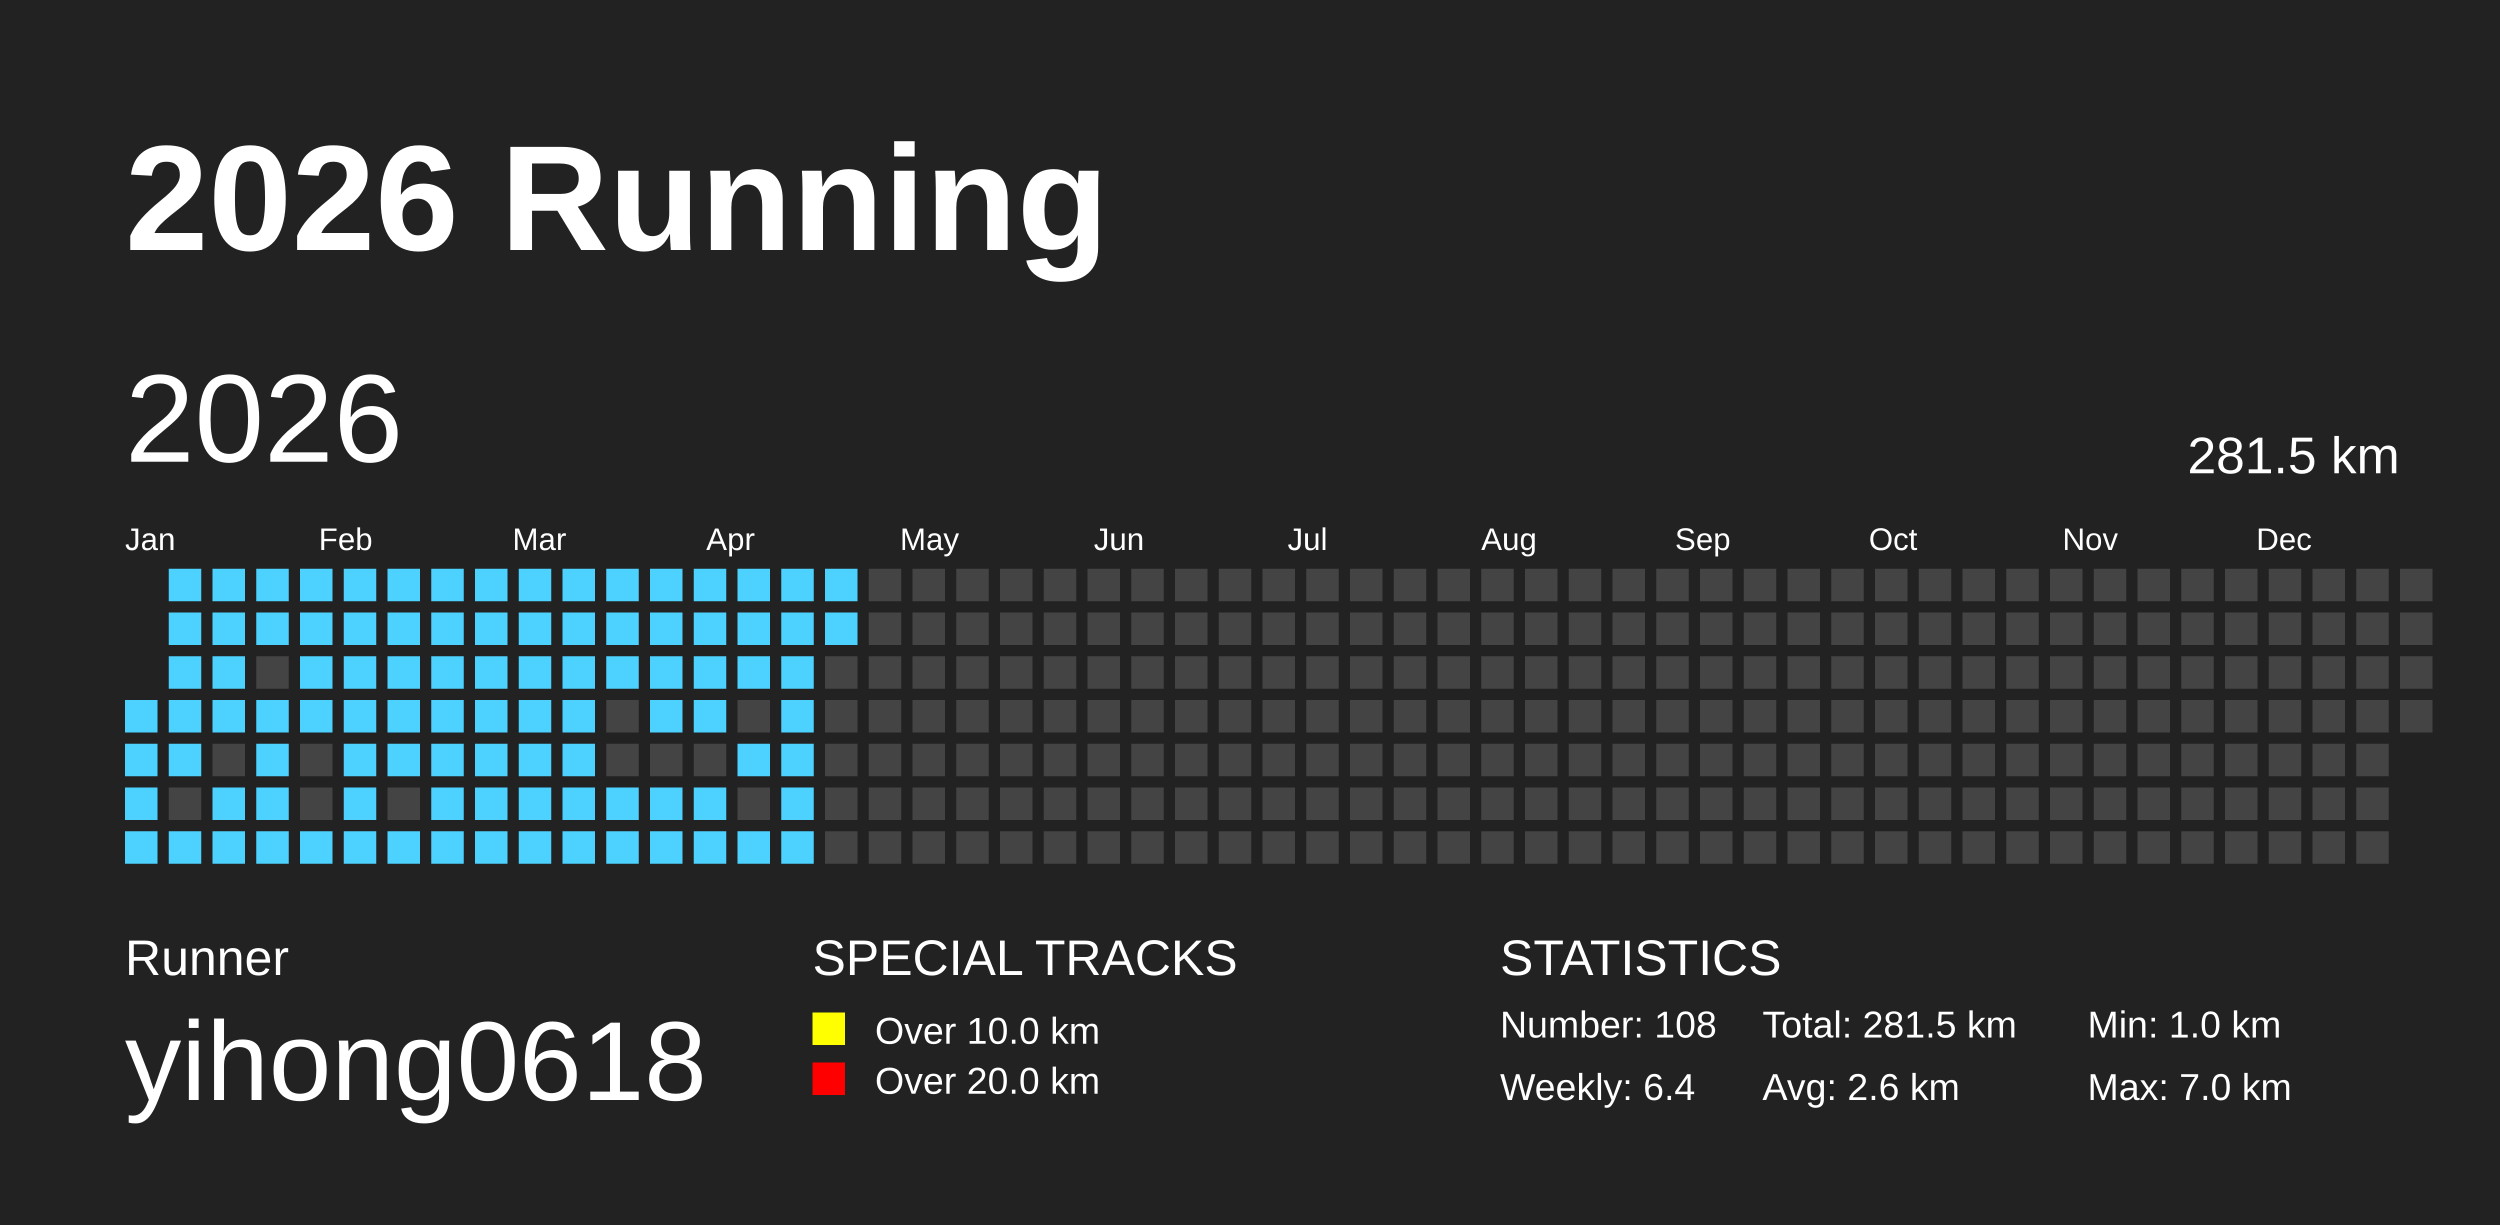
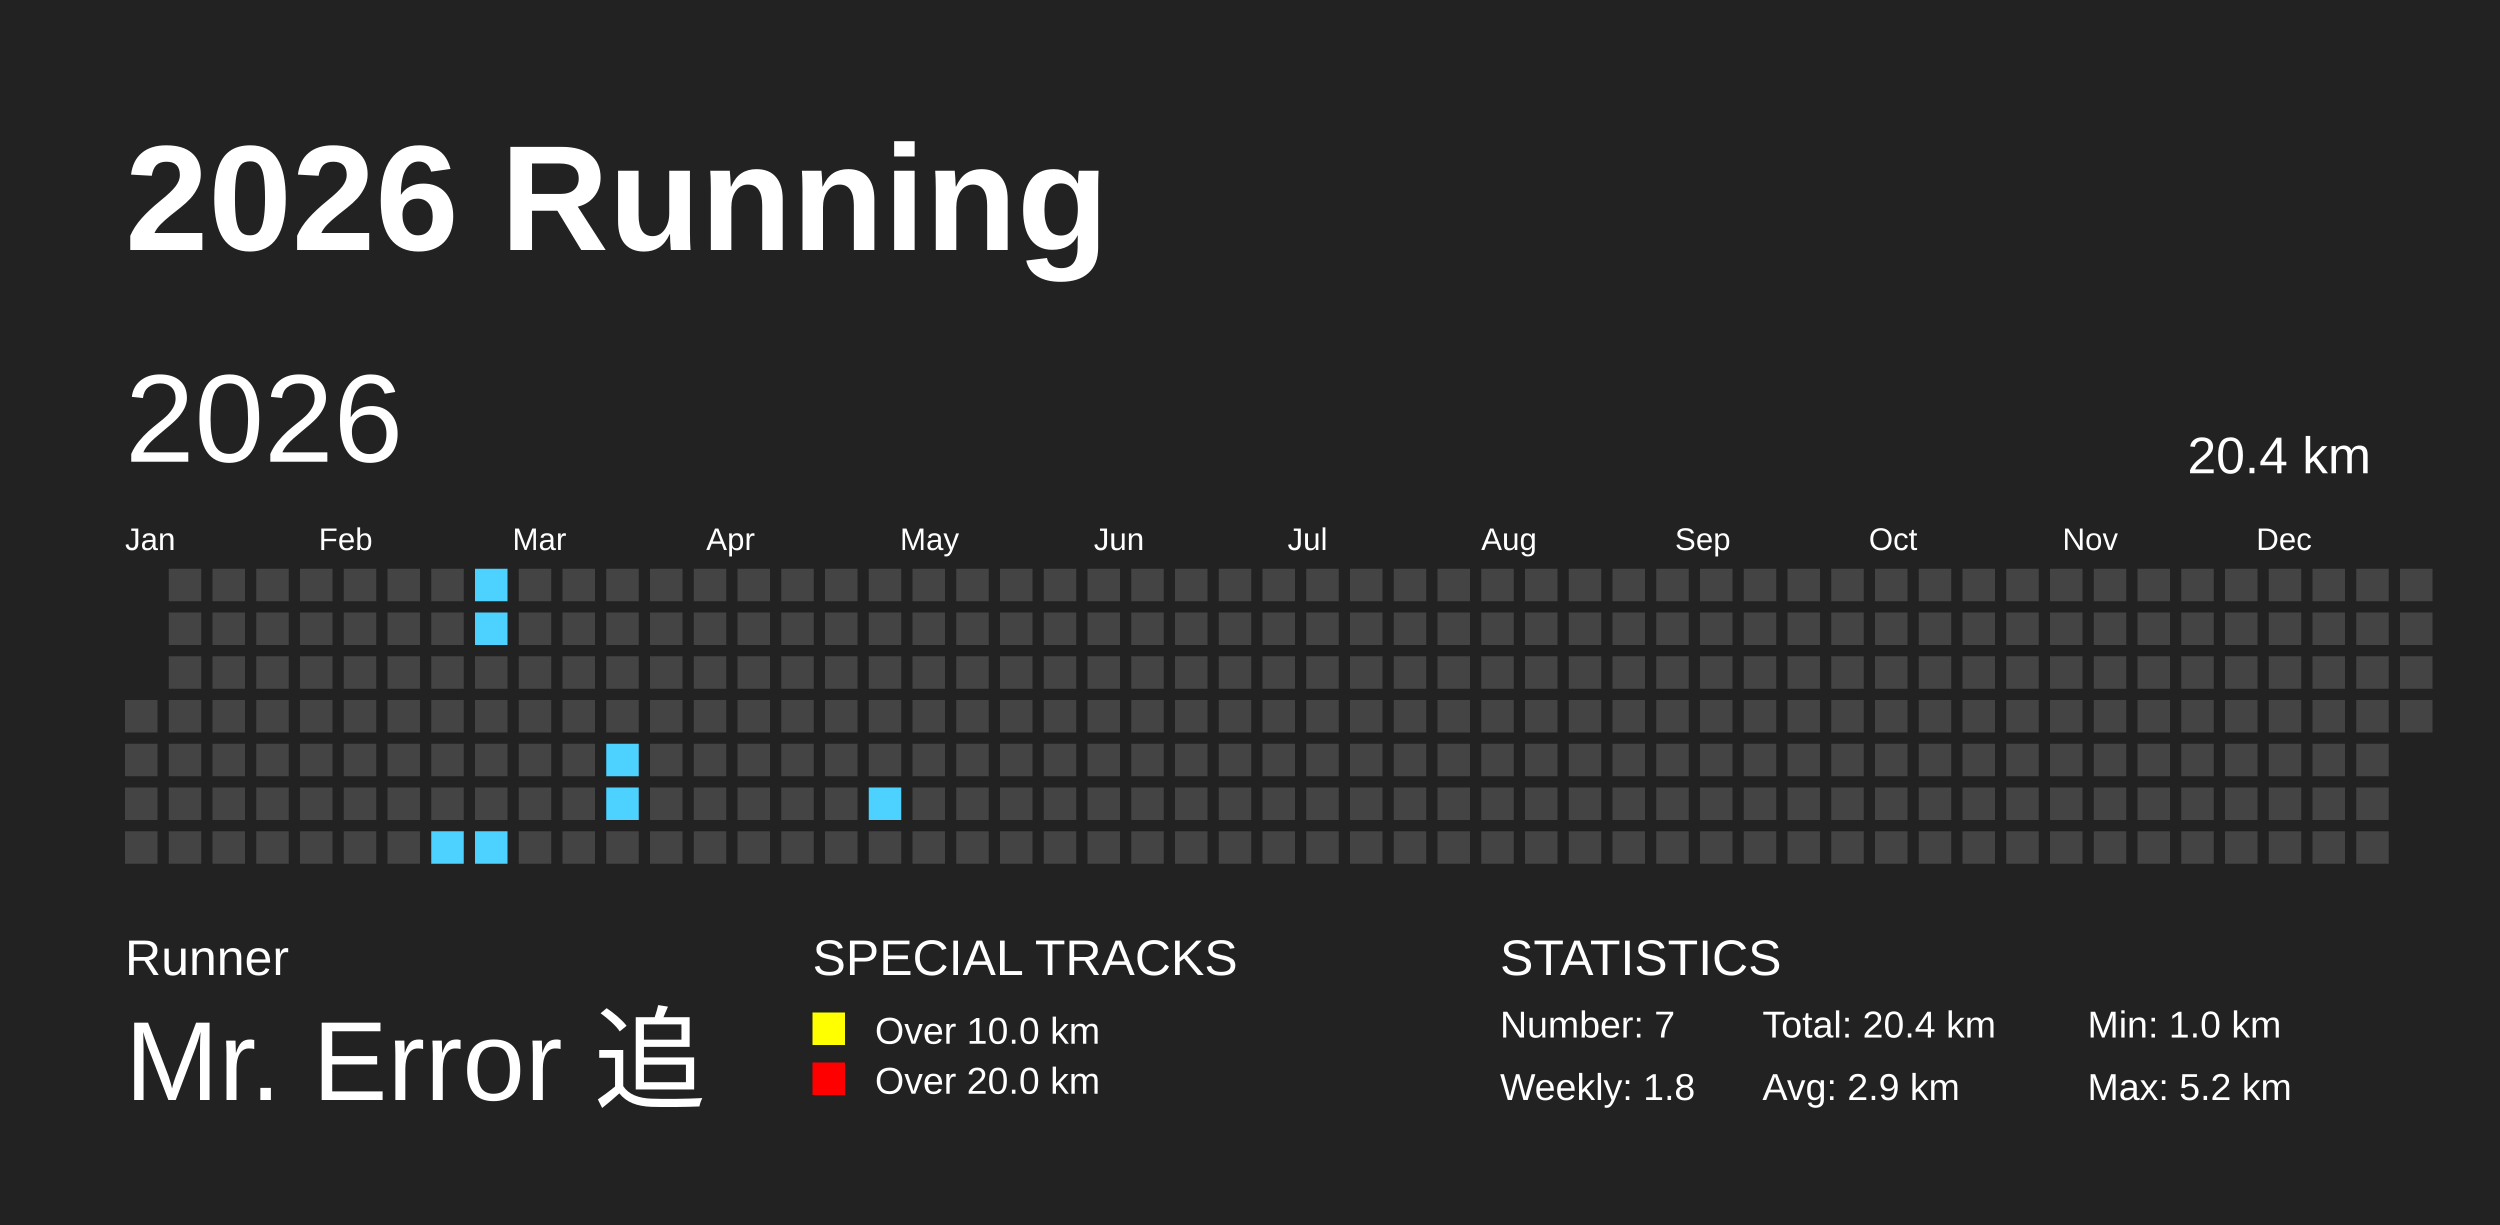
<svg xmlns="http://www.w3.org/2000/svg" baseProfile="full" height="98mm" version="1.1" viewBox="0,0,200,98" width="200mm">
-   <defs />
+   <defs>
+     <pattern height="2" id="indoor-stripe" patternUnits="userSpaceOnUse" width="2">
+       <line stroke="white" stroke-opacity="0.45" stroke-width="0.5" x1="0" x2="2" y1="2" y2="0" />
+     </pattern>
+   </defs>
  <rect fill="#222222" height="98" width="200" x="0" y="0" />
  <text fill="#FFFFFF" style="font-size:12px; font-family:Arial; font-weight:bold;" x="10" y="20">2026 Running</text>
  <text fill="#FFFFFF" style="font-size:4px; font-family:Arial" x="10" y="78">Runner</text>
-   <text fill="#FFFFFF" style="font-size:9px; font-family:Arial" x="10" y="88">yihong0618</text>
+   <text fill="#FFFFFF" style="font-size:9px; font-family:Arial" x="10" y="88">Mr. Error 追</text>
  <text fill="#FFFFFF" style="font-size:4px; font-family:Arial" x="65" y="78">SPECIAL TRACKS</text>
  <rect fill="yellow" height="2.6" width="2.6" x="65" y="81" />
  <text fill="#FFFFFF" style="font-size:3px; font-family:Arial" x="70" y="83.5">Over 10.0 km</text>
  <rect fill="red" height="2.6" width="2.6" x="65" y="85" />
  <text fill="#FFFFFF" style="font-size:3px; font-family:Arial" x="70" y="87.5">Over 20.0 km</text>
  <text fill="#FFFFFF" style="font-size:4px; font-family:Arial" x="120" y="78">STATISTICS</text>
-   <text fill="#FFFFFF" style="font-size:3px; font-family:Arial" x="120" y="83">Number: 108</text>
-   <text fill="#FFFFFF" style="font-size:3px; font-family:Arial" x="120" y="88">Weekly: 6.4</text>
-   <text fill="#FFFFFF" style="font-size:3px; font-family:Arial" x="141" y="83">Total: 281.5 km</text>
-   <text fill="#FFFFFF" style="font-size:3px; font-family:Arial" x="141" y="88">Avg: 2.6 km</text>
+   <text fill="#FFFFFF" style="font-size:3px; font-family:Arial" x="120" y="83">Number: 7</text>
+   <text fill="#FFFFFF" style="font-size:3px; font-family:Arial" x="120" y="88">Weekly: 1.8</text>
+   <text fill="#FFFFFF" style="font-size:3px; font-family:Arial" x="141" y="83">Total: 20.4 km</text>
+   <text fill="#FFFFFF" style="font-size:3px; font-family:Arial" x="141" y="88">Avg: 2.9 km</text>
  <text fill="#FFFFFF" style="font-size:3px; font-family:Arial" x="167" y="83">Min: 1.0 km</text>
-   <text fill="#FFFFFF" style="font-size:3px; font-family:Arial" x="167" y="88">Max: 7.0 km</text>
+   <text fill="#FFFFFF" style="font-size:3px; font-family:Arial" x="167" y="88">Max: 5.2 km</text>
  <text dominant-baseline="hanging" fill="#FFFFFF" style="font-size:10.0px; font-family:Arial;" x="10" y="30">2026</text>
-   <text dominant-baseline="hanging" fill="#FFFFFF" style="font-size:4.125px; font-family:Arial;" x="175" y="35">281.5 km</text>
+   <text dominant-baseline="hanging" fill="#FFFFFF" style="font-size:4.125px; font-family:Arial;" x="175" y="35">20.4 km</text>
  <text fill="#FFFFFF" style="font-size:2.5px; font-family:Arial" x="10.0" y="44">Jan</text>
  <text fill="#FFFFFF" style="font-size:2.5px; font-family:Arial" x="25.5" y="44">Feb</text>
  <text fill="#FFFFFF" style="font-size:2.5px; font-family:Arial" x="41.0" y="44">Mar</text>
  <text fill="#FFFFFF" style="font-size:2.5px; font-family:Arial" x="56.5" y="44">Apr</text>
  <text fill="#FFFFFF" style="font-size:2.5px; font-family:Arial" x="72.0" y="44">May</text>
  <text fill="#FFFFFF" style="font-size:2.5px; font-family:Arial" x="87.5" y="44">Jun</text>
  <text fill="#FFFFFF" style="font-size:2.5px; font-family:Arial" x="103.0" y="44">Jul</text>
  <text fill="#FFFFFF" style="font-size:2.5px; font-family:Arial" x="118.5" y="44">Aug</text>
  <text fill="#FFFFFF" style="font-size:2.5px; font-family:Arial" x="134.0" y="44">Sep</text>
  <text fill="#FFFFFF" style="font-size:2.5px; font-family:Arial" x="149.5" y="44">Oct</text>
  <text fill="#FFFFFF" style="font-size:2.5px; font-family:Arial" x="165.0" y="44">Nov</text>
  <text fill="#FFFFFF" style="font-size:2.5px; font-family:Arial" x="180.5" y="44">Dec</text>
-   <rect fill="#4DD2FF" height="2.6" width="2.6" x="10.0" y="56.0" />
-   <rect fill="#4DD2FF" height="2.6" width="2.6" x="10.0" y="59.5" />
-   <rect fill="#4DD2FF" height="2.6" width="2.6" x="10.0" y="63.0" />
-   <rect fill="#4DD2FF" height="2.6" width="2.6" x="10.0" y="66.5" />
-   <rect fill="#4DD2FF" height="2.6" width="2.6" x="13.5" y="45.5" />
-   <rect fill="#4DD2FF" height="2.6" width="2.6" x="13.5" y="49.0" />
-   <rect fill="#4DD2FF" height="2.6" width="2.6" x="13.5" y="52.5" />
-   <rect fill="#4DD2FF" height="2.6" width="2.6" x="13.5" y="56.0" />
-   <rect fill="#4DD2FF" height="2.6" width="2.6" x="13.5" y="59.5" />
+   <rect fill="#444444" height="2.6" width="2.6" x="10.0" y="56.0" />
+   <rect fill="#444444" height="2.6" width="2.6" x="10.0" y="59.5" />
+   <rect fill="#444444" height="2.6" width="2.6" x="10.0" y="63.0" />
+   <rect fill="#444444" height="2.6" width="2.6" x="10.0" y="66.5" />
+   <rect fill="#444444" height="2.6" width="2.6" x="13.5" y="45.5" />
+   <rect fill="#444444" height="2.6" width="2.6" x="13.5" y="49.0" />
+   <rect fill="#444444" height="2.6" width="2.6" x="13.5" y="52.5" />
+   <rect fill="#444444" height="2.6" width="2.6" x="13.5" y="56.0" />
+   <rect fill="#444444" height="2.6" width="2.6" x="13.5" y="59.5" />
  <rect fill="#444444" height="2.6" width="2.6" x="13.5" y="63.0" />
-   <rect fill="#4DD2FF" height="2.6" width="2.6" x="13.5" y="66.5" />
-   <rect fill="#4DD2FF" height="2.6" width="2.6" x="17.0" y="45.5" />
-   <rect fill="#4DD2FF" height="2.6" width="2.6" x="17.0" y="49.0" />
-   <rect fill="#4DD2FF" height="2.6" width="2.6" x="17.0" y="52.5" />
-   <rect fill="#4DD2FF" height="2.6" width="2.6" x="17.0" y="56.0" />
+   <rect fill="#444444" height="2.6" width="2.6" x="13.5" y="66.5" />
+   <rect fill="#444444" height="2.6" width="2.6" x="17.0" y="45.5" />
+   <rect fill="#444444" height="2.6" width="2.6" x="17.0" y="49.0" />
+   <rect fill="#444444" height="2.6" width="2.6" x="17.0" y="52.5" />
+   <rect fill="#444444" height="2.6" width="2.6" x="17.0" y="56.0" />
  <rect fill="#444444" height="2.6" width="2.6" x="17.0" y="59.5" />
-   <rect fill="#4DD2FF" height="2.6" width="2.6" x="17.0" y="63.0" />
-   <rect fill="#4DD2FF" height="2.6" width="2.6" x="17.0" y="66.5" />
-   <rect fill="#4DD2FF" height="2.6" width="2.6" x="20.5" y="45.5" />
-   <rect fill="#4DD2FF" height="2.6" width="2.6" x="20.5" y="49.0" />
+   <rect fill="#444444" height="2.6" width="2.6" x="17.0" y="63.0" />
+   <rect fill="#444444" height="2.6" width="2.6" x="17.0" y="66.5" />
+   <rect fill="#444444" height="2.6" width="2.6" x="20.5" y="45.5" />
+   <rect fill="#444444" height="2.6" width="2.6" x="20.5" y="49.0" />
  <rect fill="#444444" height="2.6" width="2.6" x="20.5" y="52.5" />
-   <rect fill="#4DD2FF" height="2.6" width="2.6" x="20.5" y="56.0" />
-   <rect fill="#4DD2FF" height="2.6" width="2.6" x="20.5" y="59.5" />
-   <rect fill="#4DD2FF" height="2.6" width="2.6" x="20.5" y="63.0" />
-   <rect fill="#4DD2FF" height="2.6" width="2.6" x="20.5" y="66.5" />
-   <rect fill="#4DD2FF" height="2.6" width="2.6" x="24.0" y="45.5" />
-   <rect fill="#4DD2FF" height="2.6" width="2.6" x="24.0" y="49.0" />
-   <rect fill="#4DD2FF" height="2.6" width="2.6" x="24.0" y="52.5" />
-   <rect fill="#4DD2FF" height="2.6" width="2.6" x="24.0" y="56.0" />
+   <rect fill="#444444" height="2.6" width="2.6" x="20.5" y="56.0" />
+   <rect fill="#444444" height="2.6" width="2.6" x="20.5" y="59.5" />
+   <rect fill="#444444" height="2.6" width="2.6" x="20.5" y="63.0" />
+   <rect fill="#444444" height="2.6" width="2.6" x="20.5" y="66.5" />
+   <rect fill="#444444" height="2.6" width="2.6" x="24.0" y="45.5" />
+   <rect fill="#444444" height="2.6" width="2.6" x="24.0" y="49.0" />
+   <rect fill="#444444" height="2.6" width="2.6" x="24.0" y="52.5" />
+   <rect fill="#444444" height="2.6" width="2.6" x="24.0" y="56.0" />
  <rect fill="#444444" height="2.6" width="2.6" x="24.0" y="59.5" />
  <rect fill="#444444" height="2.6" width="2.6" x="24.0" y="63.0" />
-   <rect fill="#4DD2FF" height="2.6" width="2.6" x="24.0" y="66.5" />
-   <rect fill="#4DD2FF" height="2.6" width="2.6" x="27.5" y="45.5" />
-   <rect fill="#4DD2FF" height="2.6" width="2.6" x="27.5" y="49.0" />
-   <rect fill="#4DD2FF" height="2.6" width="2.6" x="27.5" y="52.5" />
-   <rect fill="#4DD2FF" height="2.6" width="2.6" x="27.5" y="56.0" />
-   <rect fill="#4DD2FF" height="2.6" width="2.6" x="27.5" y="59.5" />
-   <rect fill="#4DD2FF" height="2.6" width="2.6" x="27.5" y="63.0" />
-   <rect fill="#4DD2FF" height="2.6" width="2.6" x="27.5" y="66.5" />
-   <rect fill="#4DD2FF" height="2.6" width="2.6" x="31.0" y="45.5" />
-   <rect fill="#4DD2FF" height="2.6" width="2.6" x="31.0" y="49.0" />
-   <rect fill="#4DD2FF" height="2.6" width="2.6" x="31.0" y="52.5" />
-   <rect fill="#4DD2FF" height="2.6" width="2.6" x="31.0" y="56.0" />
-   <rect fill="#4DD2FF" height="2.6" width="2.6" x="31.0" y="59.5" />
+   <rect fill="#444444" height="2.6" width="2.6" x="24.0" y="66.5" />
+   <rect fill="#444444" height="2.6" width="2.6" x="27.5" y="45.5" />
+   <rect fill="#444444" height="2.6" width="2.6" x="27.5" y="49.0" />
+   <rect fill="#444444" height="2.6" width="2.6" x="27.5" y="52.5" />
+   <rect fill="#444444" height="2.6" width="2.6" x="27.5" y="56.0" />
+   <rect fill="#444444" height="2.6" width="2.6" x="27.5" y="59.5" />
+   <rect fill="#444444" height="2.6" width="2.6" x="27.5" y="63.0" />
+   <rect fill="#444444" height="2.6" width="2.6" x="27.5" y="66.5" />
+   <rect fill="#444444" height="2.6" width="2.6" x="31.0" y="45.5" />
+   <rect fill="#444444" height="2.6" width="2.6" x="31.0" y="49.0" />
+   <rect fill="#444444" height="2.6" width="2.6" x="31.0" y="52.5" />
+   <rect fill="#444444" height="2.6" width="2.6" x="31.0" y="56.0" />
+   <rect fill="#444444" height="2.6" width="2.6" x="31.0" y="59.5" />
  <rect fill="#444444" height="2.6" width="2.6" x="31.0" y="63.0" />
-   <rect fill="#4DD2FF" height="2.6" width="2.6" x="31.0" y="66.5" />
-   <rect fill="#4DD2FF" height="2.6" width="2.6" x="34.5" y="45.5" />
-   <rect fill="#4DD2FF" height="2.6" width="2.6" x="34.5" y="49.0" />
-   <rect fill="#4DD2FF" height="2.6" width="2.6" x="34.5" y="52.5" />
-   <rect fill="#4DD2FF" height="2.6" width="2.6" x="34.5" y="56.0" />
-   <rect fill="#4DD2FF" height="2.6" width="2.6" x="34.5" y="59.5" />
-   <rect fill="#4DD2FF" height="2.6" width="2.6" x="34.5" y="63.0" />
+   <rect fill="#444444" height="2.6" width="2.6" x="31.0" y="66.5" />
+   <rect fill="#444444" height="2.6" width="2.6" x="34.5" y="45.5" />
+   <rect fill="#444444" height="2.6" width="2.6" x="34.5" y="49.0" />
+   <rect fill="#444444" height="2.6" width="2.6" x="34.5" y="52.5" />
+   <rect fill="#444444" height="2.6" width="2.6" x="34.5" y="56.0" />
+   <rect fill="#444444" height="2.6" width="2.6" x="34.5" y="59.5" />
+   <rect fill="#444444" height="2.6" width="2.6" x="34.5" y="63.0" />
  <rect fill="#4DD2FF" height="2.6" width="2.6" x="34.5" y="66.5" />
  <rect fill="#4DD2FF" height="2.6" width="2.6" x="38.0" y="45.5" />
  <rect fill="#4DD2FF" height="2.6" width="2.6" x="38.0" y="49.0" />
-   <rect fill="#4DD2FF" height="2.6" width="2.6" x="38.0" y="52.5" />
-   <rect fill="#4DD2FF" height="2.6" width="2.6" x="38.0" y="56.0" />
-   <rect fill="#4DD2FF" height="2.6" width="2.6" x="38.0" y="59.5" />
-   <rect fill="#4DD2FF" height="2.6" width="2.6" x="38.0" y="63.0" />
+   <rect fill="#444444" height="2.6" width="2.6" x="38.0" y="52.5" />
+   <rect fill="#444444" height="2.6" width="2.6" x="38.0" y="56.0" />
+   <rect fill="#444444" height="2.6" width="2.6" x="38.0" y="59.5" />
+   <rect fill="#444444" height="2.6" width="2.6" x="38.0" y="63.0" />
  <rect fill="#4DD2FF" height="2.6" width="2.6" x="38.0" y="66.5" />
-   <rect fill="#4DD2FF" height="2.6" width="2.6" x="41.5" y="45.5" />
-   <rect fill="#4DD2FF" height="2.6" width="2.6" x="41.5" y="49.0" />
-   <rect fill="#4DD2FF" height="2.6" width="2.6" x="41.5" y="52.5" />
-   <rect fill="#4DD2FF" height="2.6" width="2.6" x="41.5" y="56.0" />
-   <rect fill="#4DD2FF" height="2.6" width="2.6" x="41.5" y="59.5" />
-   <rect fill="#4DD2FF" height="2.6" width="2.6" x="41.5" y="63.0" />
-   <rect fill="#4DD2FF" height="2.6" width="2.6" x="41.5" y="66.5" />
-   <rect fill="#4DD2FF" height="2.6" width="2.6" x="45.0" y="45.5" />
-   <rect fill="#4DD2FF" height="2.6" width="2.6" x="45.0" y="49.0" />
-   <rect fill="#4DD2FF" height="2.6" width="2.6" x="45.0" y="52.5" />
-   <rect fill="#4DD2FF" height="2.6" width="2.6" x="45.0" y="56.0" />
-   <rect fill="#4DD2FF" height="2.6" width="2.6" x="45.0" y="59.5" />
-   <rect fill="#4DD2FF" height="2.6" width="2.6" x="45.0" y="63.0" />
-   <rect fill="#4DD2FF" height="2.6" width="2.6" x="45.0" y="66.5" />
-   <rect fill="#4DD2FF" height="2.6" width="2.6" x="48.5" y="45.5" />
-   <rect fill="#4DD2FF" height="2.6" width="2.6" x="48.5" y="49.0" />
-   <rect fill="#4DD2FF" height="2.6" width="2.6" x="48.5" y="52.5" />
+   <rect fill="#444444" height="2.6" width="2.6" x="41.5" y="45.5" />
+   <rect fill="#444444" height="2.6" width="2.6" x="41.5" y="49.0" />
+   <rect fill="#444444" height="2.6" width="2.6" x="41.5" y="52.5" />
+   <rect fill="#444444" height="2.6" width="2.6" x="41.5" y="56.0" />
+   <rect fill="#444444" height="2.6" width="2.6" x="41.5" y="59.5" />
+   <rect fill="#444444" height="2.6" width="2.6" x="41.5" y="63.0" />
+   <rect fill="#444444" height="2.6" width="2.6" x="41.5" y="66.5" />
+   <rect fill="#444444" height="2.6" width="2.6" x="45.0" y="45.5" />
+   <rect fill="#444444" height="2.6" width="2.6" x="45.0" y="49.0" />
+   <rect fill="#444444" height="2.6" width="2.6" x="45.0" y="52.5" />
+   <rect fill="#444444" height="2.6" width="2.6" x="45.0" y="56.0" />
+   <rect fill="#444444" height="2.6" width="2.6" x="45.0" y="59.5" />
+   <rect fill="#444444" height="2.6" width="2.6" x="45.0" y="63.0" />
+   <rect fill="#444444" height="2.6" width="2.6" x="45.0" y="66.5" />
+   <rect fill="#444444" height="2.6" width="2.6" x="48.5" y="45.5" />
+   <rect fill="#444444" height="2.6" width="2.6" x="48.5" y="49.0" />
+   <rect fill="#444444" height="2.6" width="2.6" x="48.5" y="52.5" />
  <rect fill="#444444" height="2.6" width="2.6" x="48.5" y="56.0" />
-   <rect fill="#444444" height="2.6" width="2.6" x="48.5" y="59.5" />
+   <rect fill="#4DD2FF" height="2.6" width="2.6" x="48.5" y="59.5" />
  <rect fill="#4DD2FF" height="2.6" width="2.6" x="48.5" y="63.0" />
-   <rect fill="#4DD2FF" height="2.6" width="2.6" x="48.5" y="66.5" />
-   <rect fill="#4DD2FF" height="2.6" width="2.6" x="52.0" y="45.5" />
-   <rect fill="#4DD2FF" height="2.6" width="2.6" x="52.0" y="49.0" />
-   <rect fill="#4DD2FF" height="2.6" width="2.6" x="52.0" y="52.5" />
-   <rect fill="#4DD2FF" height="2.6" width="2.6" x="52.0" y="56.0" />
+   <rect fill="#444444" height="2.6" width="2.6" x="48.5" y="66.5" />
+   <rect fill="#444444" height="2.6" width="2.6" x="52.0" y="45.5" />
+   <rect fill="#444444" height="2.6" width="2.6" x="52.0" y="49.0" />
+   <rect fill="#444444" height="2.6" width="2.6" x="52.0" y="52.5" />
+   <rect fill="#444444" height="2.6" width="2.6" x="52.0" y="56.0" />
  <rect fill="#444444" height="2.6" width="2.6" x="52.0" y="59.5" />
-   <rect fill="#4DD2FF" height="2.6" width="2.6" x="52.0" y="63.0" />
-   <rect fill="#4DD2FF" height="2.6" width="2.6" x="52.0" y="66.5" />
-   <rect fill="#4DD2FF" height="2.6" width="2.6" x="55.5" y="45.5" />
-   <rect fill="#4DD2FF" height="2.6" width="2.6" x="55.5" y="49.0" />
-   <rect fill="#4DD2FF" height="2.6" width="2.6" x="55.5" y="52.5" />
-   <rect fill="#4DD2FF" height="2.6" width="2.6" x="55.5" y="56.0" />
+   <rect fill="#444444" height="2.6" width="2.6" x="52.0" y="63.0" />
+   <rect fill="#444444" height="2.6" width="2.6" x="52.0" y="66.5" />
+   <rect fill="#444444" height="2.6" width="2.6" x="55.5" y="45.5" />
+   <rect fill="#444444" height="2.6" width="2.6" x="55.5" y="49.0" />
+   <rect fill="#444444" height="2.6" width="2.6" x="55.5" y="52.5" />
+   <rect fill="#444444" height="2.6" width="2.6" x="55.5" y="56.0" />
  <rect fill="#444444" height="2.6" width="2.6" x="55.5" y="59.5" />
-   <rect fill="#4DD2FF" height="2.6" width="2.6" x="55.5" y="63.0" />
-   <rect fill="#4DD2FF" height="2.6" width="2.6" x="55.5" y="66.5" />
-   <rect fill="#4DD2FF" height="2.6" width="2.6" x="59.0" y="45.5" />
-   <rect fill="#4DD2FF" height="2.6" width="2.6" x="59.0" y="49.0" />
-   <rect fill="#4DD2FF" height="2.6" width="2.6" x="59.0" y="52.5" />
+   <rect fill="#444444" height="2.6" width="2.6" x="55.5" y="63.0" />
+   <rect fill="#444444" height="2.6" width="2.6" x="55.5" y="66.5" />
+   <rect fill="#444444" height="2.6" width="2.6" x="59.0" y="45.5" />
+   <rect fill="#444444" height="2.6" width="2.6" x="59.0" y="49.0" />
+   <rect fill="#444444" height="2.6" width="2.6" x="59.0" y="52.5" />
  <rect fill="#444444" height="2.6" width="2.6" x="59.0" y="56.0" />
-   <rect fill="#4DD2FF" height="2.6" width="2.6" x="59.0" y="59.5" />
+   <rect fill="#444444" height="2.6" width="2.6" x="59.0" y="59.5" />
  <rect fill="#444444" height="2.6" width="2.6" x="59.0" y="63.0" />
-   <rect fill="#4DD2FF" height="2.6" width="2.6" x="59.0" y="66.5" />
-   <rect fill="#4DD2FF" height="2.6" width="2.6" x="62.5" y="45.5" />
-   <rect fill="#4DD2FF" height="2.6" width="2.6" x="62.5" y="49.0" />
-   <rect fill="#4DD2FF" height="2.6" width="2.6" x="62.5" y="52.5" />
-   <rect fill="#4DD2FF" height="2.6" width="2.6" x="62.5" y="56.0" />
-   <rect fill="#4DD2FF" height="2.6" width="2.6" x="62.5" y="59.5" />
-   <rect fill="#4DD2FF" height="2.6" width="2.6" x="62.5" y="63.0" />
-   <rect fill="#4DD2FF" height="2.6" width="2.6" x="62.5" y="66.5" />
-   <rect fill="#4DD2FF" height="2.6" width="2.6" x="66.0" y="45.5" />
-   <rect fill="#4DD2FF" height="2.6" width="2.6" x="66.0" y="49.0" />
+   <rect fill="#444444" height="2.6" width="2.6" x="59.0" y="66.5" />
+   <rect fill="#444444" height="2.6" width="2.6" x="62.5" y="45.5" />
+   <rect fill="#444444" height="2.6" width="2.6" x="62.5" y="49.0" />
+   <rect fill="#444444" height="2.6" width="2.6" x="62.5" y="52.5" />
+   <rect fill="#444444" height="2.6" width="2.6" x="62.5" y="56.0" />
+   <rect fill="#444444" height="2.6" width="2.6" x="62.5" y="59.5" />
+   <rect fill="#444444" height="2.6" width="2.6" x="62.5" y="63.0" />
+   <rect fill="#444444" height="2.6" width="2.6" x="62.5" y="66.5" />
+   <rect fill="#444444" height="2.6" width="2.6" x="66.0" y="45.5" />
+   <rect fill="#444444" height="2.6" width="2.6" x="66.0" y="49.0" />
  <rect fill="#444444" height="2.6" width="2.6" x="66.0" y="52.5" />
  <rect fill="#444444" height="2.6" width="2.6" x="66.0" y="56.0" />
  <rect fill="#444444" height="2.6" width="2.6" x="66.0" y="59.5" />
  <rect fill="#444444" height="2.6" width="2.6" x="66.0" y="63.0" />
  <rect fill="#444444" height="2.6" width="2.6" x="66.0" y="66.5" />
  <rect fill="#444444" height="2.6" width="2.6" x="69.5" y="45.5" />
  <rect fill="#444444" height="2.6" width="2.6" x="69.5" y="49.0" />
  <rect fill="#444444" height="2.6" width="2.6" x="69.5" y="52.5" />
  <rect fill="#444444" height="2.6" width="2.6" x="69.5" y="56.0" />
  <rect fill="#444444" height="2.6" width="2.6" x="69.5" y="59.5" />
-   <rect fill="#444444" height="2.6" width="2.6" x="69.5" y="63.0" />
+   <rect fill="#4DD2FF" height="2.6" width="2.6" x="69.5" y="63.0" />
  <rect fill="#444444" height="2.6" width="2.6" x="69.5" y="66.5" />
  <rect fill="#444444" height="2.6" width="2.6" x="73.0" y="45.5" />
  <rect fill="#444444" height="2.6" width="2.6" x="73.0" y="49.0" />
  <rect fill="#444444" height="2.6" width="2.6" x="73.0" y="52.5" />
  <rect fill="#444444" height="2.6" width="2.6" x="73.0" y="56.0" />
  <rect fill="#444444" height="2.6" width="2.6" x="73.0" y="59.5" />
  <rect fill="#444444" height="2.6" width="2.6" x="73.0" y="63.0" />
  <rect fill="#444444" height="2.6" width="2.6" x="73.0" y="66.5" />
  <rect fill="#444444" height="2.6" width="2.6" x="76.5" y="45.5" />
  <rect fill="#444444" height="2.6" width="2.6" x="76.5" y="49.0" />
  <rect fill="#444444" height="2.6" width="2.6" x="76.5" y="52.5" />
  <rect fill="#444444" height="2.6" width="2.6" x="76.5" y="56.0" />
  <rect fill="#444444" height="2.6" width="2.6" x="76.5" y="59.5" />
  <rect fill="#444444" height="2.6" width="2.6" x="76.5" y="63.0" />
  <rect fill="#444444" height="2.6" width="2.6" x="76.5" y="66.5" />
  <rect fill="#444444" height="2.6" width="2.6" x="80.0" y="45.5" />
  <rect fill="#444444" height="2.6" width="2.6" x="80.0" y="49.0" />
  <rect fill="#444444" height="2.6" width="2.6" x="80.0" y="52.5" />
  <rect fill="#444444" height="2.6" width="2.6" x="80.0" y="56.0" />
  <rect fill="#444444" height="2.6" width="2.6" x="80.0" y="59.5" />
  <rect fill="#444444" height="2.6" width="2.6" x="80.0" y="63.0" />
  <rect fill="#444444" height="2.6" width="2.6" x="80.0" y="66.5" />
  <rect fill="#444444" height="2.6" width="2.6" x="83.5" y="45.5" />
  <rect fill="#444444" height="2.6" width="2.6" x="83.5" y="49.0" />
  <rect fill="#444444" height="2.6" width="2.6" x="83.5" y="52.5" />
  <rect fill="#444444" height="2.6" width="2.6" x="83.5" y="56.0" />
  <rect fill="#444444" height="2.6" width="2.6" x="83.5" y="59.5" />
  <rect fill="#444444" height="2.6" width="2.6" x="83.5" y="63.0" />
  <rect fill="#444444" height="2.6" width="2.6" x="83.5" y="66.5" />
  <rect fill="#444444" height="2.6" width="2.6" x="87.0" y="45.5" />
  <rect fill="#444444" height="2.6" width="2.6" x="87.0" y="49.0" />
  <rect fill="#444444" height="2.6" width="2.6" x="87.0" y="52.5" />
  <rect fill="#444444" height="2.6" width="2.6" x="87.0" y="56.0" />
  <rect fill="#444444" height="2.6" width="2.6" x="87.0" y="59.5" />
  <rect fill="#444444" height="2.6" width="2.6" x="87.0" y="63.0" />
  <rect fill="#444444" height="2.6" width="2.6" x="87.0" y="66.5" />
  <rect fill="#444444" height="2.6" width="2.6" x="90.5" y="45.5" />
  <rect fill="#444444" height="2.6" width="2.6" x="90.5" y="49.0" />
  <rect fill="#444444" height="2.6" width="2.6" x="90.5" y="52.5" />
  <rect fill="#444444" height="2.6" width="2.6" x="90.5" y="56.0" />
  <rect fill="#444444" height="2.6" width="2.6" x="90.5" y="59.5" />
  <rect fill="#444444" height="2.6" width="2.6" x="90.5" y="63.0" />
  <rect fill="#444444" height="2.6" width="2.6" x="90.5" y="66.5" />
  <rect fill="#444444" height="2.6" width="2.6" x="94.0" y="45.5" />
  <rect fill="#444444" height="2.6" width="2.6" x="94.0" y="49.0" />
  <rect fill="#444444" height="2.6" width="2.6" x="94.0" y="52.5" />
  <rect fill="#444444" height="2.6" width="2.6" x="94.0" y="56.0" />
  <rect fill="#444444" height="2.6" width="2.6" x="94.0" y="59.5" />
  <rect fill="#444444" height="2.6" width="2.6" x="94.0" y="63.0" />
  <rect fill="#444444" height="2.6" width="2.6" x="94.0" y="66.5" />
  <rect fill="#444444" height="2.6" width="2.6" x="97.5" y="45.5" />
  <rect fill="#444444" height="2.6" width="2.6" x="97.5" y="49.0" />
  <rect fill="#444444" height="2.6" width="2.6" x="97.5" y="52.5" />
  <rect fill="#444444" height="2.6" width="2.6" x="97.5" y="56.0" />
  <rect fill="#444444" height="2.6" width="2.6" x="97.5" y="59.5" />
  <rect fill="#444444" height="2.6" width="2.6" x="97.5" y="63.0" />
  <rect fill="#444444" height="2.6" width="2.6" x="97.5" y="66.5" />
  <rect fill="#444444" height="2.6" width="2.6" x="101.0" y="45.5" />
  <rect fill="#444444" height="2.6" width="2.6" x="101.0" y="49.0" />
  <rect fill="#444444" height="2.6" width="2.6" x="101.0" y="52.5" />
  <rect fill="#444444" height="2.6" width="2.6" x="101.0" y="56.0" />
  <rect fill="#444444" height="2.6" width="2.6" x="101.0" y="59.5" />
  <rect fill="#444444" height="2.6" width="2.6" x="101.0" y="63.0" />
  <rect fill="#444444" height="2.6" width="2.6" x="101.0" y="66.5" />
  <rect fill="#444444" height="2.6" width="2.6" x="104.5" y="45.5" />
  <rect fill="#444444" height="2.6" width="2.6" x="104.5" y="49.0" />
  <rect fill="#444444" height="2.6" width="2.6" x="104.5" y="52.5" />
  <rect fill="#444444" height="2.6" width="2.6" x="104.5" y="56.0" />
  <rect fill="#444444" height="2.6" width="2.6" x="104.5" y="59.5" />
  <rect fill="#444444" height="2.6" width="2.6" x="104.5" y="63.0" />
  <rect fill="#444444" height="2.6" width="2.6" x="104.5" y="66.5" />
  <rect fill="#444444" height="2.6" width="2.6" x="108.0" y="45.5" />
  <rect fill="#444444" height="2.6" width="2.6" x="108.0" y="49.0" />
  <rect fill="#444444" height="2.6" width="2.6" x="108.0" y="52.5" />
  <rect fill="#444444" height="2.6" width="2.6" x="108.0" y="56.0" />
  <rect fill="#444444" height="2.6" width="2.6" x="108.0" y="59.5" />
  <rect fill="#444444" height="2.6" width="2.6" x="108.0" y="63.0" />
  <rect fill="#444444" height="2.6" width="2.6" x="108.0" y="66.5" />
  <rect fill="#444444" height="2.6" width="2.6" x="111.5" y="45.5" />
  <rect fill="#444444" height="2.6" width="2.6" x="111.5" y="49.0" />
  <rect fill="#444444" height="2.6" width="2.6" x="111.5" y="52.5" />
  <rect fill="#444444" height="2.6" width="2.6" x="111.5" y="56.0" />
  <rect fill="#444444" height="2.6" width="2.6" x="111.5" y="59.5" />
  <rect fill="#444444" height="2.6" width="2.6" x="111.5" y="63.0" />
  <rect fill="#444444" height="2.6" width="2.6" x="111.5" y="66.5" />
  <rect fill="#444444" height="2.6" width="2.6" x="115.0" y="45.5" />
  <rect fill="#444444" height="2.6" width="2.6" x="115.0" y="49.0" />
  <rect fill="#444444" height="2.6" width="2.6" x="115.0" y="52.5" />
  <rect fill="#444444" height="2.6" width="2.6" x="115.0" y="56.0" />
  <rect fill="#444444" height="2.6" width="2.6" x="115.0" y="59.5" />
  <rect fill="#444444" height="2.6" width="2.6" x="115.0" y="63.0" />
  <rect fill="#444444" height="2.6" width="2.6" x="115.0" y="66.5" />
  <rect fill="#444444" height="2.6" width="2.6" x="118.5" y="45.5" />
  <rect fill="#444444" height="2.6" width="2.6" x="118.5" y="49.0" />
  <rect fill="#444444" height="2.6" width="2.6" x="118.5" y="52.5" />
  <rect fill="#444444" height="2.6" width="2.6" x="118.5" y="56.0" />
  <rect fill="#444444" height="2.6" width="2.6" x="118.5" y="59.5" />
  <rect fill="#444444" height="2.6" width="2.6" x="118.5" y="63.0" />
  <rect fill="#444444" height="2.6" width="2.6" x="118.5" y="66.5" />
  <rect fill="#444444" height="2.6" width="2.6" x="122.0" y="45.5" />
  <rect fill="#444444" height="2.6" width="2.6" x="122.0" y="49.0" />
  <rect fill="#444444" height="2.6" width="2.6" x="122.0" y="52.5" />
  <rect fill="#444444" height="2.6" width="2.6" x="122.0" y="56.0" />
  <rect fill="#444444" height="2.6" width="2.6" x="122.0" y="59.5" />
  <rect fill="#444444" height="2.6" width="2.6" x="122.0" y="63.0" />
  <rect fill="#444444" height="2.6" width="2.6" x="122.0" y="66.5" />
  <rect fill="#444444" height="2.6" width="2.6" x="125.5" y="45.5" />
  <rect fill="#444444" height="2.6" width="2.6" x="125.5" y="49.0" />
  <rect fill="#444444" height="2.6" width="2.6" x="125.5" y="52.5" />
  <rect fill="#444444" height="2.6" width="2.6" x="125.5" y="56.0" />
  <rect fill="#444444" height="2.6" width="2.6" x="125.5" y="59.5" />
  <rect fill="#444444" height="2.6" width="2.6" x="125.5" y="63.0" />
  <rect fill="#444444" height="2.6" width="2.6" x="125.5" y="66.5" />
  <rect fill="#444444" height="2.6" width="2.6" x="129.0" y="45.5" />
  <rect fill="#444444" height="2.6" width="2.6" x="129.0" y="49.0" />
  <rect fill="#444444" height="2.6" width="2.6" x="129.0" y="52.5" />
  <rect fill="#444444" height="2.6" width="2.6" x="129.0" y="56.0" />
  <rect fill="#444444" height="2.6" width="2.6" x="129.0" y="59.5" />
  <rect fill="#444444" height="2.6" width="2.6" x="129.0" y="63.0" />
  <rect fill="#444444" height="2.6" width="2.6" x="129.0" y="66.5" />
  <rect fill="#444444" height="2.6" width="2.6" x="132.5" y="45.5" />
  <rect fill="#444444" height="2.6" width="2.6" x="132.5" y="49.0" />
  <rect fill="#444444" height="2.6" width="2.6" x="132.5" y="52.5" />
  <rect fill="#444444" height="2.6" width="2.6" x="132.5" y="56.0" />
  <rect fill="#444444" height="2.6" width="2.6" x="132.5" y="59.5" />
  <rect fill="#444444" height="2.6" width="2.6" x="132.5" y="63.0" />
  <rect fill="#444444" height="2.6" width="2.6" x="132.5" y="66.5" />
  <rect fill="#444444" height="2.6" width="2.6" x="136.0" y="45.5" />
  <rect fill="#444444" height="2.6" width="2.6" x="136.0" y="49.0" />
  <rect fill="#444444" height="2.6" width="2.6" x="136.0" y="52.5" />
  <rect fill="#444444" height="2.6" width="2.6" x="136.0" y="56.0" />
  <rect fill="#444444" height="2.6" width="2.6" x="136.0" y="59.5" />
  <rect fill="#444444" height="2.6" width="2.6" x="136.0" y="63.0" />
  <rect fill="#444444" height="2.6" width="2.6" x="136.0" y="66.5" />
  <rect fill="#444444" height="2.6" width="2.6" x="139.5" y="45.5" />
  <rect fill="#444444" height="2.6" width="2.6" x="139.5" y="49.0" />
  <rect fill="#444444" height="2.6" width="2.6" x="139.5" y="52.5" />
  <rect fill="#444444" height="2.6" width="2.6" x="139.5" y="56.0" />
  <rect fill="#444444" height="2.6" width="2.6" x="139.5" y="59.5" />
  <rect fill="#444444" height="2.6" width="2.6" x="139.5" y="63.0" />
  <rect fill="#444444" height="2.6" width="2.6" x="139.5" y="66.5" />
  <rect fill="#444444" height="2.6" width="2.6" x="143.0" y="45.5" />
  <rect fill="#444444" height="2.6" width="2.6" x="143.0" y="49.0" />
  <rect fill="#444444" height="2.6" width="2.6" x="143.0" y="52.5" />
  <rect fill="#444444" height="2.6" width="2.6" x="143.0" y="56.0" />
  <rect fill="#444444" height="2.6" width="2.6" x="143.0" y="59.5" />
  <rect fill="#444444" height="2.6" width="2.6" x="143.0" y="63.0" />
  <rect fill="#444444" height="2.6" width="2.6" x="143.0" y="66.5" />
  <rect fill="#444444" height="2.6" width="2.6" x="146.5" y="45.5" />
  <rect fill="#444444" height="2.6" width="2.6" x="146.5" y="49.0" />
  <rect fill="#444444" height="2.6" width="2.6" x="146.5" y="52.5" />
  <rect fill="#444444" height="2.6" width="2.6" x="146.5" y="56.0" />
  <rect fill="#444444" height="2.6" width="2.6" x="146.5" y="59.5" />
  <rect fill="#444444" height="2.6" width="2.6" x="146.5" y="63.0" />
  <rect fill="#444444" height="2.6" width="2.6" x="146.5" y="66.5" />
  <rect fill="#444444" height="2.6" width="2.6" x="150.0" y="45.5" />
  <rect fill="#444444" height="2.6" width="2.6" x="150.0" y="49.0" />
  <rect fill="#444444" height="2.6" width="2.6" x="150.0" y="52.5" />
  <rect fill="#444444" height="2.6" width="2.6" x="150.0" y="56.0" />
  <rect fill="#444444" height="2.6" width="2.6" x="150.0" y="59.5" />
  <rect fill="#444444" height="2.6" width="2.6" x="150.0" y="63.0" />
  <rect fill="#444444" height="2.6" width="2.6" x="150.0" y="66.5" />
  <rect fill="#444444" height="2.6" width="2.6" x="153.5" y="45.5" />
  <rect fill="#444444" height="2.6" width="2.6" x="153.5" y="49.0" />
  <rect fill="#444444" height="2.6" width="2.6" x="153.5" y="52.5" />
  <rect fill="#444444" height="2.6" width="2.6" x="153.5" y="56.0" />
  <rect fill="#444444" height="2.6" width="2.6" x="153.5" y="59.5" />
  <rect fill="#444444" height="2.6" width="2.6" x="153.5" y="63.0" />
  <rect fill="#444444" height="2.6" width="2.6" x="153.5" y="66.5" />
  <rect fill="#444444" height="2.6" width="2.6" x="157.0" y="45.5" />
  <rect fill="#444444" height="2.6" width="2.6" x="157.0" y="49.0" />
  <rect fill="#444444" height="2.6" width="2.6" x="157.0" y="52.5" />
  <rect fill="#444444" height="2.6" width="2.6" x="157.0" y="56.0" />
  <rect fill="#444444" height="2.6" width="2.6" x="157.0" y="59.5" />
  <rect fill="#444444" height="2.6" width="2.6" x="157.0" y="63.0" />
  <rect fill="#444444" height="2.6" width="2.6" x="157.0" y="66.5" />
  <rect fill="#444444" height="2.6" width="2.6" x="160.5" y="45.5" />
  <rect fill="#444444" height="2.6" width="2.6" x="160.5" y="49.0" />
  <rect fill="#444444" height="2.6" width="2.6" x="160.5" y="52.5" />
  <rect fill="#444444" height="2.6" width="2.6" x="160.5" y="56.0" />
  <rect fill="#444444" height="2.6" width="2.6" x="160.5" y="59.5" />
  <rect fill="#444444" height="2.6" width="2.6" x="160.5" y="63.0" />
  <rect fill="#444444" height="2.6" width="2.6" x="160.5" y="66.5" />
  <rect fill="#444444" height="2.6" width="2.6" x="164.0" y="45.5" />
  <rect fill="#444444" height="2.6" width="2.6" x="164.0" y="49.0" />
  <rect fill="#444444" height="2.6" width="2.6" x="164.0" y="52.5" />
  <rect fill="#444444" height="2.6" width="2.6" x="164.0" y="56.0" />
  <rect fill="#444444" height="2.6" width="2.6" x="164.0" y="59.5" />
  <rect fill="#444444" height="2.6" width="2.6" x="164.0" y="63.0" />
  <rect fill="#444444" height="2.6" width="2.6" x="164.0" y="66.5" />
  <rect fill="#444444" height="2.6" width="2.6" x="167.5" y="45.5" />
  <rect fill="#444444" height="2.6" width="2.6" x="167.5" y="49.0" />
  <rect fill="#444444" height="2.6" width="2.6" x="167.5" y="52.5" />
  <rect fill="#444444" height="2.6" width="2.6" x="167.5" y="56.0" />
  <rect fill="#444444" height="2.6" width="2.6" x="167.5" y="59.5" />
  <rect fill="#444444" height="2.6" width="2.6" x="167.5" y="63.0" />
  <rect fill="#444444" height="2.6" width="2.6" x="167.5" y="66.5" />
  <rect fill="#444444" height="2.6" width="2.6" x="171.0" y="45.5" />
  <rect fill="#444444" height="2.6" width="2.6" x="171.0" y="49.0" />
  <rect fill="#444444" height="2.6" width="2.6" x="171.0" y="52.5" />
  <rect fill="#444444" height="2.6" width="2.6" x="171.0" y="56.0" />
  <rect fill="#444444" height="2.6" width="2.6" x="171.0" y="59.5" />
  <rect fill="#444444" height="2.6" width="2.6" x="171.0" y="63.0" />
  <rect fill="#444444" height="2.6" width="2.6" x="171.0" y="66.5" />
  <rect fill="#444444" height="2.6" width="2.6" x="174.5" y="45.5" />
  <rect fill="#444444" height="2.6" width="2.6" x="174.5" y="49.0" />
  <rect fill="#444444" height="2.6" width="2.6" x="174.5" y="52.5" />
  <rect fill="#444444" height="2.6" width="2.6" x="174.5" y="56.0" />
  <rect fill="#444444" height="2.6" width="2.6" x="174.5" y="59.5" />
  <rect fill="#444444" height="2.6" width="2.6" x="174.5" y="63.0" />
  <rect fill="#444444" height="2.6" width="2.6" x="174.5" y="66.5" />
  <rect fill="#444444" height="2.6" width="2.6" x="178.0" y="45.5" />
  <rect fill="#444444" height="2.6" width="2.6" x="178.0" y="49.0" />
  <rect fill="#444444" height="2.6" width="2.6" x="178.0" y="52.5" />
  <rect fill="#444444" height="2.6" width="2.6" x="178.0" y="56.0" />
  <rect fill="#444444" height="2.6" width="2.6" x="178.0" y="59.5" />
  <rect fill="#444444" height="2.6" width="2.6" x="178.0" y="63.0" />
  <rect fill="#444444" height="2.6" width="2.6" x="178.0" y="66.5" />
  <rect fill="#444444" height="2.6" width="2.6" x="181.5" y="45.5" />
  <rect fill="#444444" height="2.6" width="2.6" x="181.5" y="49.0" />
  <rect fill="#444444" height="2.6" width="2.6" x="181.5" y="52.5" />
  <rect fill="#444444" height="2.6" width="2.6" x="181.5" y="56.0" />
  <rect fill="#444444" height="2.6" width="2.6" x="181.5" y="59.5" />
  <rect fill="#444444" height="2.6" width="2.6" x="181.5" y="63.0" />
  <rect fill="#444444" height="2.6" width="2.6" x="181.5" y="66.5" />
  <rect fill="#444444" height="2.6" width="2.6" x="185.0" y="45.5" />
  <rect fill="#444444" height="2.6" width="2.6" x="185.0" y="49.0" />
  <rect fill="#444444" height="2.6" width="2.6" x="185.0" y="52.5" />
  <rect fill="#444444" height="2.6" width="2.6" x="185.0" y="56.0" />
  <rect fill="#444444" height="2.6" width="2.6" x="185.0" y="59.5" />
  <rect fill="#444444" height="2.6" width="2.6" x="185.0" y="63.0" />
  <rect fill="#444444" height="2.6" width="2.6" x="185.0" y="66.5" />
  <rect fill="#444444" height="2.6" width="2.6" x="188.5" y="45.5" />
  <rect fill="#444444" height="2.6" width="2.6" x="188.5" y="49.0" />
  <rect fill="#444444" height="2.6" width="2.6" x="188.5" y="52.5" />
  <rect fill="#444444" height="2.6" width="2.6" x="188.5" y="56.0" />
  <rect fill="#444444" height="2.6" width="2.6" x="188.5" y="59.5" />
  <rect fill="#444444" height="2.6" width="2.6" x="188.5" y="63.0" />
  <rect fill="#444444" height="2.6" width="2.6" x="188.5" y="66.5" />
  <rect fill="#444444" height="2.6" width="2.6" x="192.0" y="45.5" />
  <rect fill="#444444" height="2.6" width="2.6" x="192.0" y="49.0" />
  <rect fill="#444444" height="2.6" width="2.6" x="192.0" y="52.5" />
  <rect fill="#444444" height="2.6" width="2.6" x="192.0" y="56.0" />
</svg>
